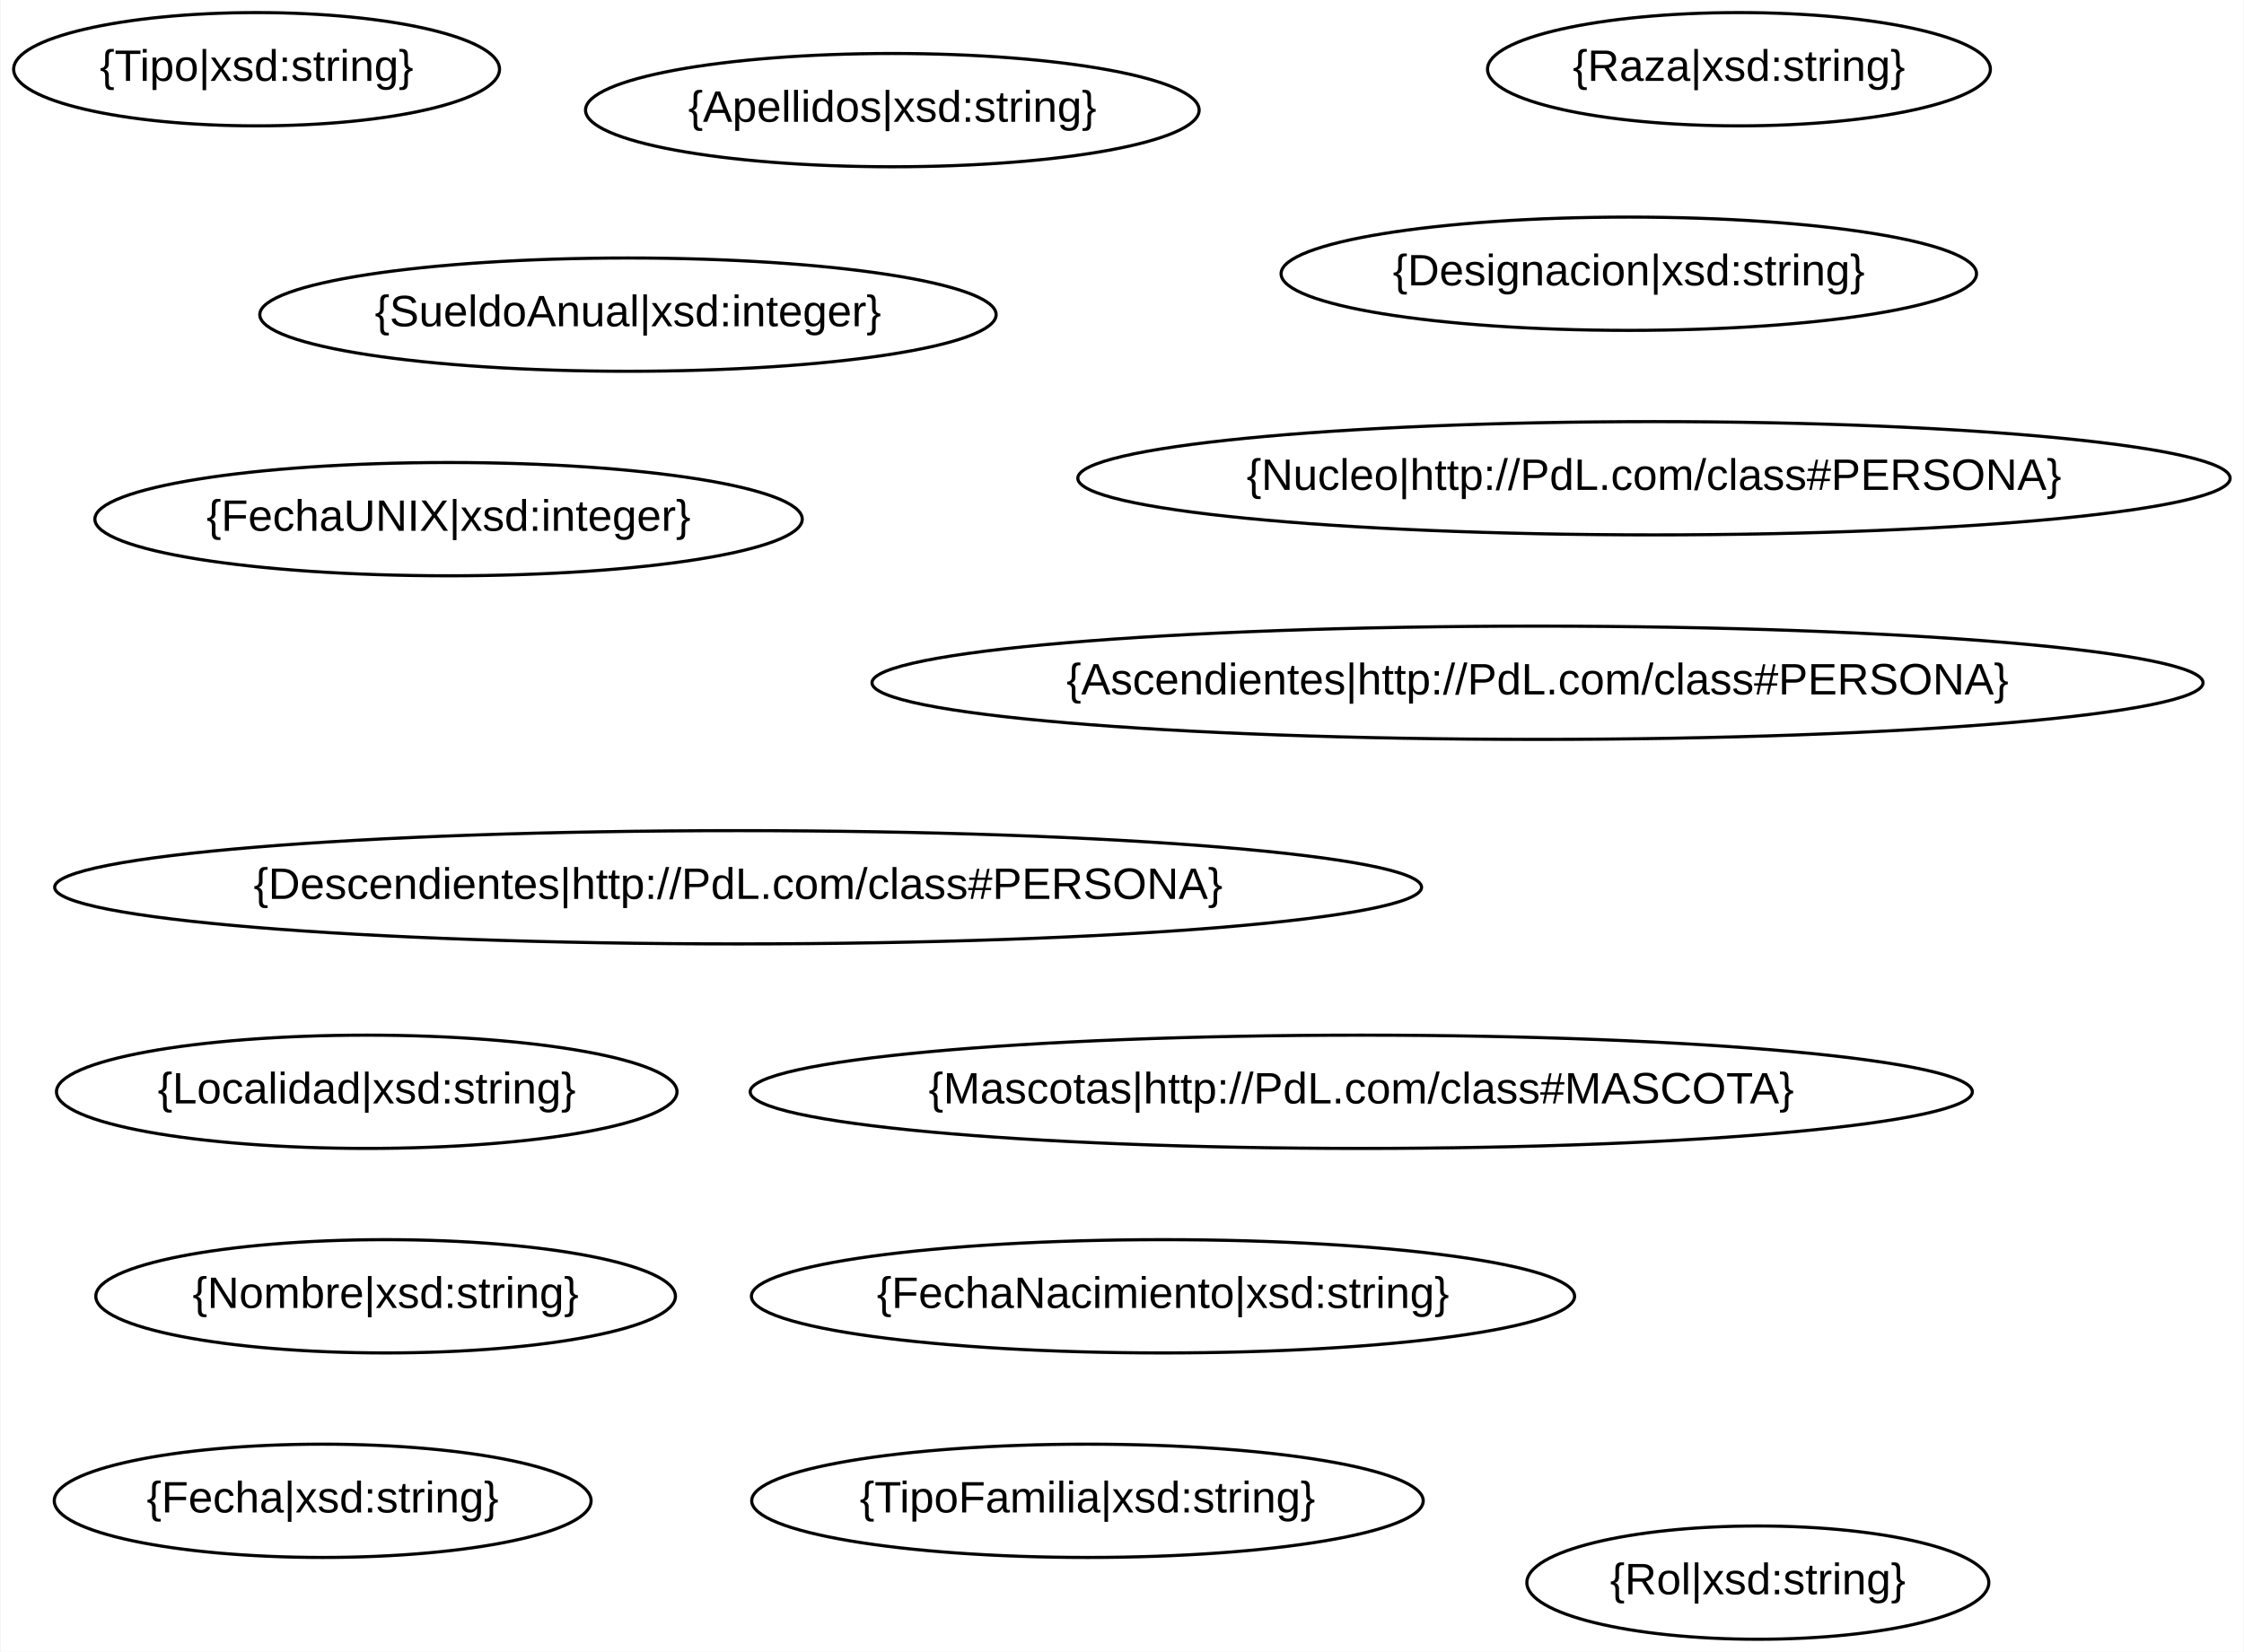
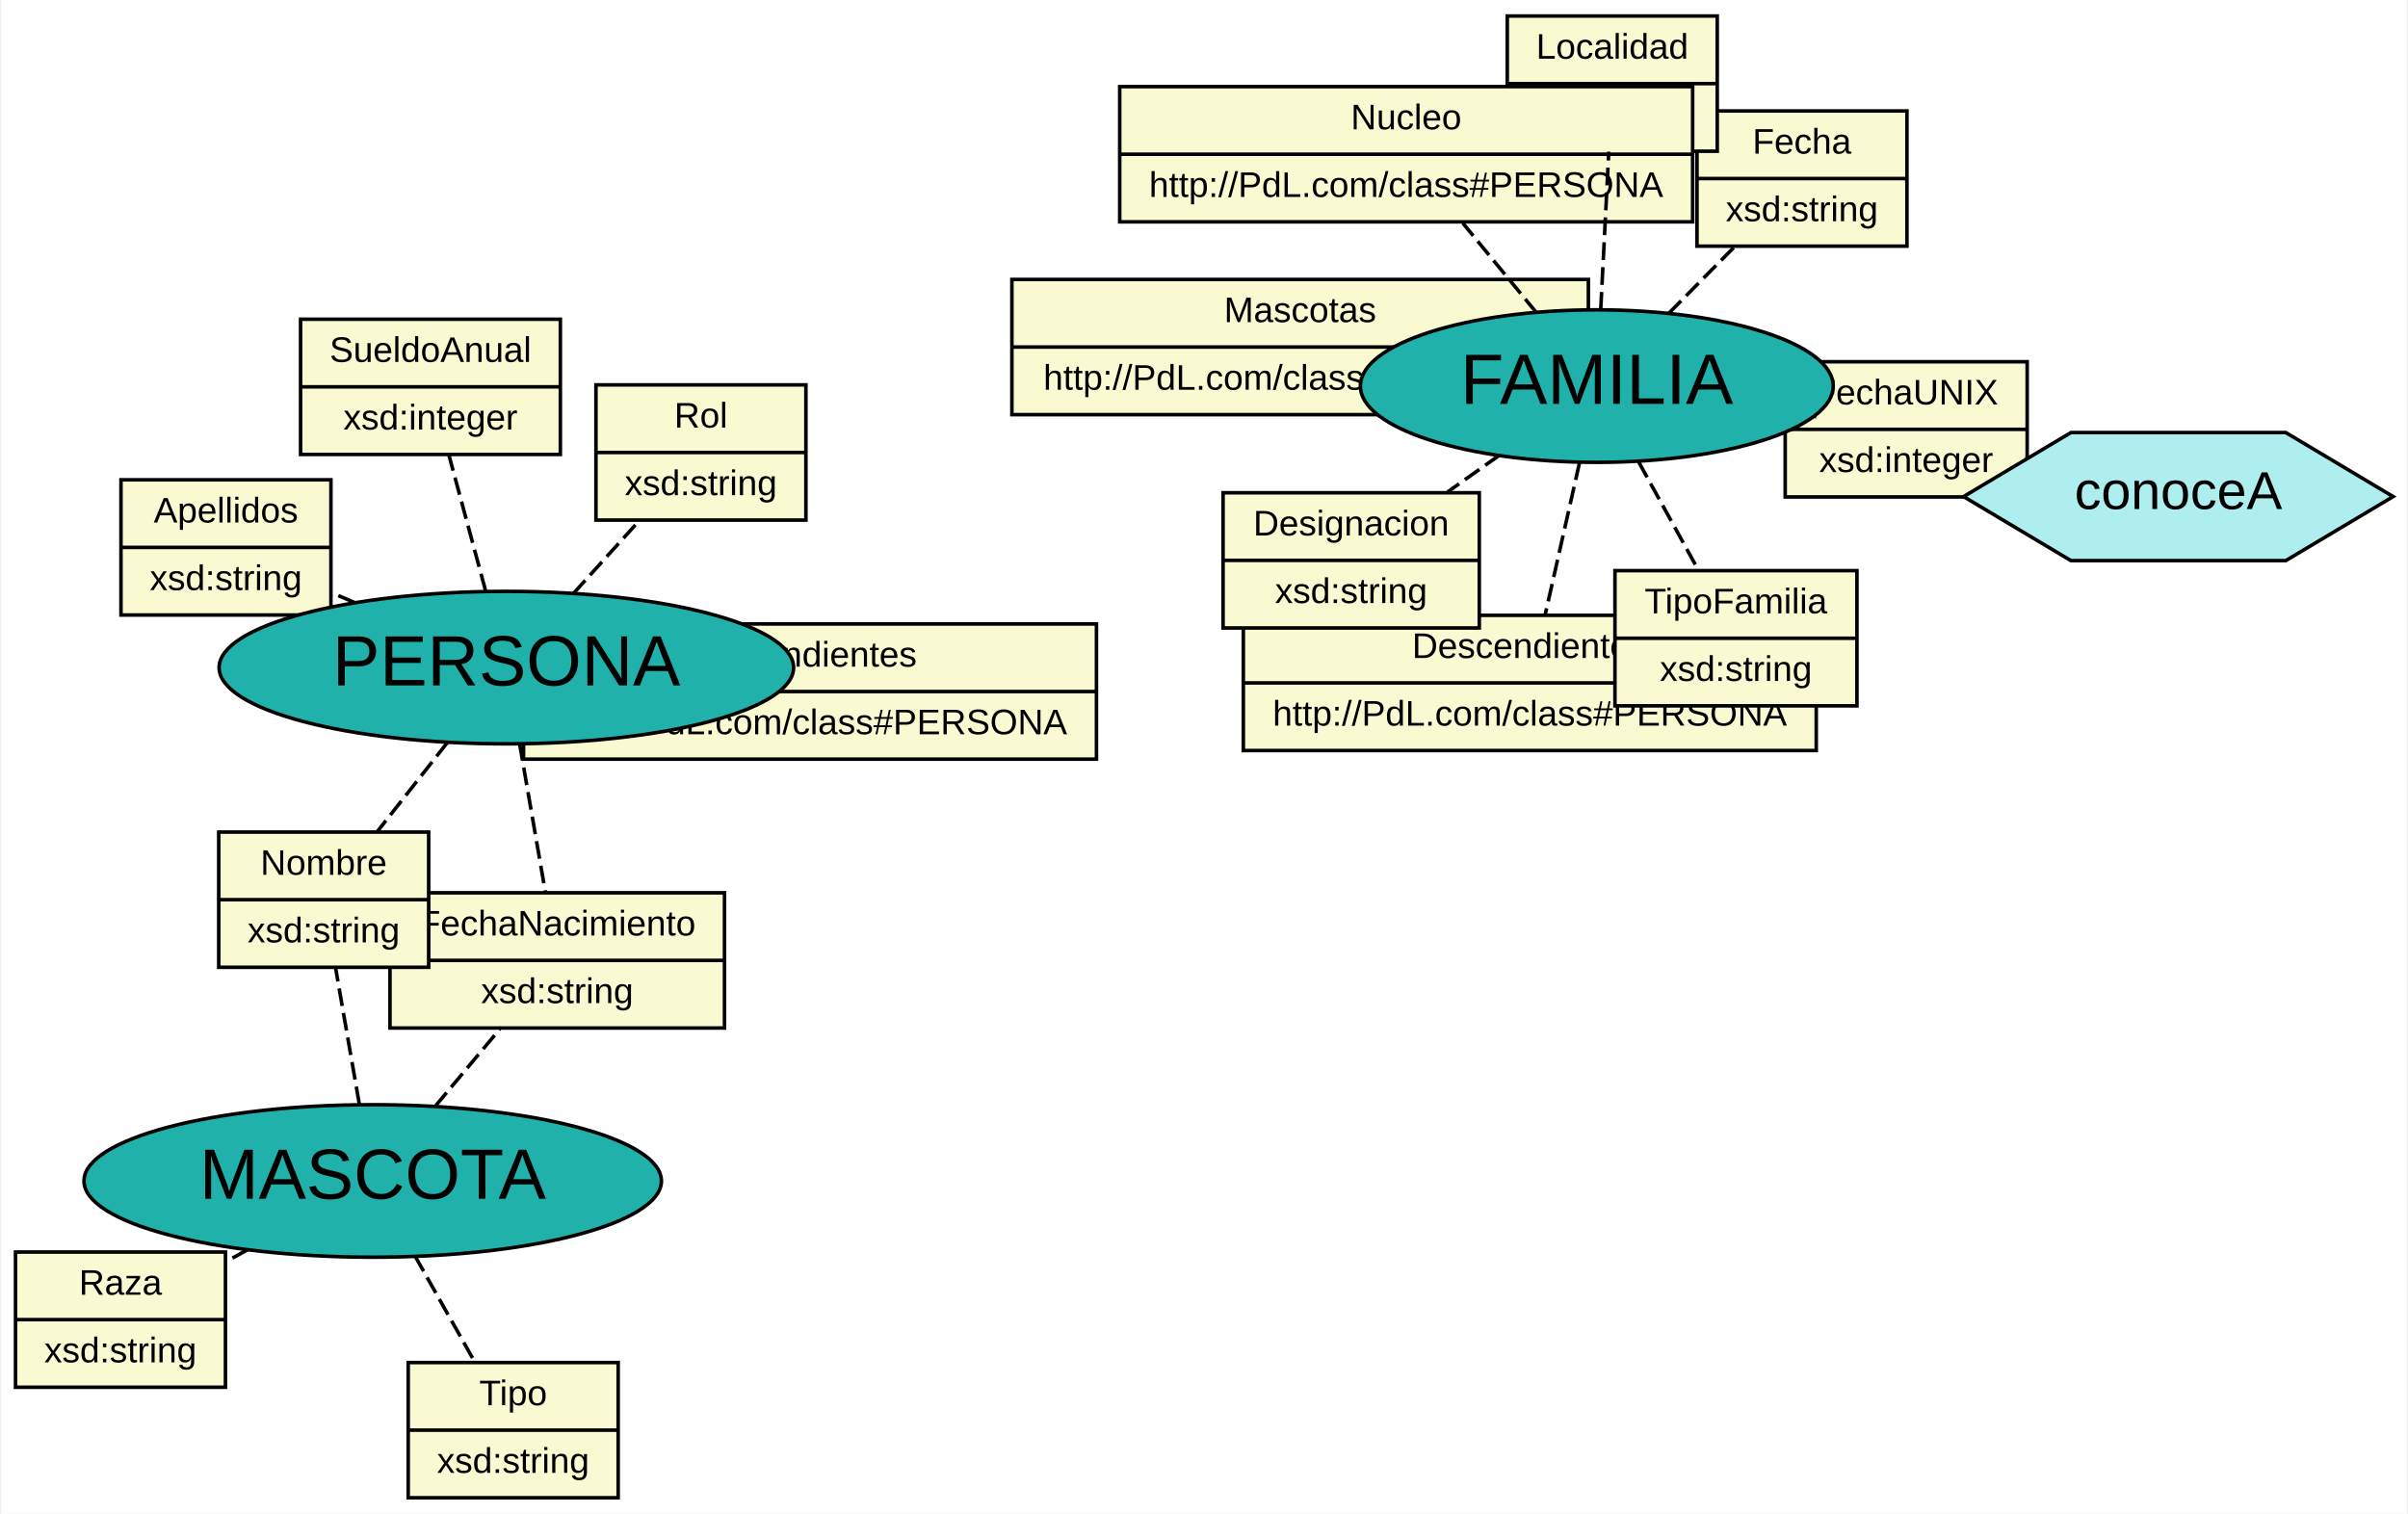
- <svg xmlns="http://www.w3.org/2000/svg" width="713pt" height="525pt" viewBox="0.00 0.00 712.63 525.00">
-   <g id="graph0" class="graph" transform="scale(1 1) rotate(0) translate(238.343 274)">
-     <polygon fill="white" stroke="none" points="-238.343,251 -238.343,-274 474.284,-274 474.284,251 -238.343,251" />
+ <svg xmlns="http://www.w3.org/2000/svg" width="676pt" height="425pt" viewBox="0.00 0.00 675.97 425.43">
+   <g id="graph0" class="graph" transform="scale(1 1) rotate(0) translate(4 421.431)">
+     <polygon fill="#ffffff" stroke="transparent" points="-4,4 -4,-421.431 671.971,-421.431 671.971,4 -4,4" />
    <g id="node1" class="node">
-       <ellipse fill="none" stroke="black" cx="45" cy="-239" rx="97.483" ry="18" />
-       <text text-anchor="middle" x="45" y="-235.3" font-family="Arial" font-size="14.00">{Apellidos|xsd:string}</text>
+       <polygon fill="#fafad2" stroke="#000000" points="29.639,-248.587 29.639,-286.587 88.639,-286.587 88.639,-248.587 29.639,-248.587" />
+       <text text-anchor="middle" x="59.139" y="-274.587" font-family="Arial" font-size="10.00" fill="#000000">Apellidos</text>
+       <polyline fill="none" stroke="#000000" points="29.639,-267.587 88.639,-267.587 " />
+       <text text-anchor="middle" x="59.139" y="-255.587" font-family="Arial" font-size="10.00" fill="#000000">xsd:string</text>
    </g>
    <g id="node2" class="node">
-       <ellipse fill="none" stroke="black" cx="-136" cy="203" rx="85.285" ry="18" />
-       <text text-anchor="middle" x="-136" y="206.7" font-family="Arial" font-size="14.00">{Fecha|xsd:string}</text>
+       <polygon fill="#fafad2" stroke="#000000" points="280,-304.896 280,-342.896 442,-342.896 442,-304.896 280,-304.896" />
+       <text text-anchor="middle" x="361" y="-330.896" font-family="Arial" font-size="10.00" fill="#000000">Mascotas</text>
+       <polyline fill="none" stroke="#000000" points="280,-323.896 442,-323.896 " />
+       <text text-anchor="middle" x="361" y="-311.896" font-family="Arial" font-size="10.00" fill="#000000">http://PdL.com/class#MASCOTA</text>
    </g>
    <g id="node3" class="node">
-       <ellipse fill="none" stroke="black" cx="-4" cy="8" rx="217.162" ry="18" />
-       <text text-anchor="middle" x="-4" y="11.7" font-family="Arial" font-size="14.00">{Descendientes|http://PdL.com/class#PERSONA}</text>
+       <polygon fill="#fafad2" stroke="#000000" points="472.522,-352.25 472.522,-390.25 531.521,-390.25 531.521,-352.25 472.522,-352.25" />
+       <text text-anchor="middle" x="502.022" y="-378.25" font-family="Arial" font-size="10.00" fill="#000000">Fecha</text>
+       <polyline fill="none" stroke="#000000" points="472.522,-371.25 531.521,-371.25 " />
+       <text text-anchor="middle" x="502.022" y="-359.25" font-family="Arial" font-size="10.00" fill="#000000">xsd:string</text>
    </g>
    <g id="node4" class="node">
-       <ellipse fill="none" stroke="black" cx="314" cy="-252" rx="79.886" ry="18" />
-       <text text-anchor="middle" x="314" y="-248.3" font-family="Arial" font-size="14.00">{Raza|xsd:string}</text>
+       <polygon fill="#fafad2" stroke="#000000" points="105.235,-132.516 105.235,-170.516 199.235,-170.516 199.235,-132.516 105.235,-132.516" />
+       <text text-anchor="middle" x="152.235" y="-158.516" font-family="Arial" font-size="10.00" fill="#000000">FechaNacimiento</text>
+       <polyline fill="none" stroke="#000000" points="105.235,-151.516 199.235,-151.516 " />
+       <text text-anchor="middle" x="152.235" y="-139.516" font-family="Arial" font-size="10.00" fill="#000000">xsd:string</text>
    </g>
    <g id="node5" class="node">
-       <ellipse fill="none" stroke="black" cx="-96" cy="-109" rx="112.38" ry="18" />
-       <text text-anchor="middle" x="-96" y="-105.3" font-family="Arial" font-size="14.00">{FechaUNIX|xsd:integer}</text>
+       <polygon fill="#fafad2" stroke="#000000" points="110.358,-.5 110.358,-38.5 169.358,-38.5 169.358,-.5 110.358,-.5" />
+       <text text-anchor="middle" x="139.858" y="-26.5" font-family="Arial" font-size="10.00" fill="#000000">Tipo</text>
+       <polyline fill="none" stroke="#000000" points="110.358,-19.5 169.358,-19.5 " />
+       <text text-anchor="middle" x="139.858" y="-7.5" font-family="Arial" font-size="10.00" fill="#000000">xsd:string</text>
    </g>
    <g id="node6" class="node">
-       <ellipse fill="none" stroke="black" cx="287" cy="-122" rx="183.068" ry="18" />
-       <text text-anchor="middle" x="287" y="-118.3" font-family="Arial" font-size="14.00">{Nucleo|http://PdL.com/class#PERSONA}</text>
+       <polygon fill="#fafad2" stroke="#000000" points="345.036,-210.5 345.036,-248.5 506.036,-248.5 506.036,-210.5 345.036,-210.5" />
+       <text text-anchor="middle" x="425.536" y="-236.5" font-family="Arial" font-size="10.00" fill="#000000">Descendientes</text>
+       <polyline fill="none" stroke="#000000" points="345.036,-229.5 506.036,-229.5 " />
+       <text text-anchor="middle" x="425.536" y="-217.5" font-family="Arial" font-size="10.00" fill="#000000">http://PdL.com/class#PERSONA</text>
    </g>
    <g id="node7" class="node">
-       <ellipse fill="none" stroke="black" cx="250" cy="-57" rx="211.463" ry="18" />
-       <text text-anchor="middle" x="250" y="-53.3" font-family="Arial" font-size="14.00">{Ascendientes|http://PdL.com/class#PERSONA}</text>
+       <polygon fill="#fafad2" stroke="#000000" points="0,-31.555 0,-69.555 59,-69.555 59,-31.555 0,-31.555" />
+       <text text-anchor="middle" x="29.5" y="-57.555" font-family="Arial" font-size="10.00" fill="#000000">Raza</text>
+       <polyline fill="none" stroke="#000000" points="0,-50.555 59,-50.555 " />
+       <text text-anchor="middle" x="29.5" y="-38.555" font-family="Arial" font-size="10.00" fill="#000000">xsd:string</text>
    </g>
    <g id="node8" class="node">
-       <ellipse fill="none" stroke="black" cx="279" cy="-187" rx="110.48" ry="18" />
-       <text text-anchor="middle" x="279" y="-183.3" font-family="Arial" font-size="14.00">{Designacion|xsd:string}</text>
+       <polygon fill="#fafad2" stroke="#000000" points="419.213,-378.931 419.213,-416.931 478.213,-416.931 478.213,-378.931 419.213,-378.931" />
+       <text text-anchor="middle" x="448.713" y="-404.931" font-family="Arial" font-size="10.00" fill="#000000">Localidad</text>
+       <polyline fill="none" stroke="#000000" points="419.213,-397.931 478.213,-397.931 " />
+       <text text-anchor="middle" x="448.713" y="-385.931" font-family="Arial" font-size="10.00" fill="#000000">xsd:string</text>
    </g>
    <g id="node9" class="node">
-       <ellipse fill="none" stroke="black" cx="107" cy="203" rx="106.681" ry="18" />
-       <text text-anchor="middle" x="107" y="206.7" font-family="Arial" font-size="14.00">{TipoFamilia|xsd:string}</text>
+       <polygon fill="#fafad2" stroke="#000000" points="163.113,-275.262 163.113,-313.262 222.113,-313.262 222.113,-275.262 163.113,-275.262" />
+       <text text-anchor="middle" x="192.613" y="-301.262" font-family="Arial" font-size="10.00" fill="#000000">Rol</text>
+       <polyline fill="none" stroke="#000000" points="163.113,-294.262 222.113,-294.262 " />
+       <text text-anchor="middle" x="192.613" y="-282.262" font-family="Arial" font-size="10.00" fill="#000000">xsd:string</text>
    </g>
    <g id="node10" class="node">
-       <ellipse fill="none" stroke="black" cx="194" cy="73" rx="194.166" ry="18" />
-       <text text-anchor="middle" x="194" y="76.7" font-family="Arial" font-size="14.00">{Mascotas|http://PdL.com/class#MASCOTA}</text>
+       <polygon fill="#fafad2" stroke="#000000" points="80.111,-293.711 80.111,-331.711 153.111,-331.711 153.111,-293.711 80.111,-293.711" />
+       <text text-anchor="middle" x="116.611" y="-319.711" font-family="Arial" font-size="10.00" fill="#000000">SueldoAnual</text>
+       <polyline fill="none" stroke="#000000" points="80.111,-312.711 153.111,-312.711 " />
+       <text text-anchor="middle" x="116.611" y="-300.711" font-family="Arial" font-size="10.00" fill="#000000">xsd:integer</text>
    </g>
    <g id="node11" class="node">
-       <ellipse fill="none" stroke="black" cx="131" cy="138" rx="130.777" ry="18" />
-       <text text-anchor="middle" x="131" y="141.7" font-family="Arial" font-size="14.00">{FechaNacimiento|xsd:string}</text>
+       <polygon fill="#fafad2" stroke="#000000" points="497.308,-281.765 497.308,-319.765 565.308,-319.765 565.308,-281.765 497.308,-281.765" />
+       <text text-anchor="middle" x="531.308" y="-307.765" font-family="Arial" font-size="10.00" fill="#000000">FechaUNIX</text>
+       <polyline fill="none" stroke="#000000" points="497.308,-300.765 565.308,-300.765 " />
+       <text text-anchor="middle" x="531.308" y="-288.765" font-family="Arial" font-size="10.00" fill="#000000">xsd:integer</text>
    </g>
    <g id="node12" class="node">
-       <ellipse fill="none" stroke="black" cx="-157" cy="-252" rx="77.187" ry="18" />
-       <text text-anchor="middle" x="-157" y="-248.3" font-family="Arial" font-size="14.00">{Tipo|xsd:string}</text>
+       <polygon fill="#fafad2" stroke="#000000" points="310.297,-359.084 310.297,-397.084 471.297,-397.084 471.297,-359.084 310.297,-359.084" />
+       <text text-anchor="middle" x="390.797" y="-385.084" font-family="Arial" font-size="10.00" fill="#000000">Nucleo</text>
+       <polyline fill="none" stroke="#000000" points="310.297,-378.084 471.297,-378.084 " />
+       <text text-anchor="middle" x="390.797" y="-366.084" font-family="Arial" font-size="10.00" fill="#000000">http://PdL.com/class#PERSONA</text>
    </g>
    <g id="node13" class="node">
-       <ellipse fill="none" stroke="black" cx="-122" cy="73" rx="98.583" ry="18" />
-       <text text-anchor="middle" x="-122" y="76.7" font-family="Arial" font-size="14.00">{Localidad|xsd:string}</text>
+       <polygon fill="#fafad2" stroke="#000000" points="57.106,-149.582 57.106,-187.582 116.106,-187.582 116.106,-149.582 57.106,-149.582" />
+       <text text-anchor="middle" x="86.606" y="-175.582" font-family="Arial" font-size="10.00" fill="#000000">Nombre</text>
+       <polyline fill="none" stroke="#000000" points="57.106,-168.582 116.106,-168.582 " />
+       <text text-anchor="middle" x="86.606" y="-156.582" font-family="Arial" font-size="10.00" fill="#000000">xsd:string</text>
    </g>
    <g id="node14" class="node">
-       <ellipse fill="none" stroke="black" cx="320" cy="229" rx="73.387" ry="18" />
-       <text text-anchor="middle" x="320" y="232.7" font-family="Arial" font-size="14.00">{Rol|xsd:string}</text>
+       <polygon fill="#fafad2" stroke="#000000" points="142.765,-208.077 142.765,-246.077 303.765,-246.077 303.765,-208.077 142.765,-208.077" />
+       <text text-anchor="middle" x="223.265" y="-234.077" font-family="Arial" font-size="10.00" fill="#000000">Ascendientes</text>
+       <polyline fill="none" stroke="#000000" points="142.765,-227.077 303.765,-227.077 " />
+       <text text-anchor="middle" x="223.265" y="-215.077" font-family="Arial" font-size="10.00" fill="#000000">http://PdL.com/class#PERSONA</text>
    </g>
    <g id="node15" class="node">
-       <ellipse fill="none" stroke="black" cx="-39" cy="-174" rx="116.979" ry="18" />
-       <text text-anchor="middle" x="-39" y="-170.3" font-family="Arial" font-size="14.00">{SueldoAnual|xsd:integer}</text>
+       <polygon fill="#fafad2" stroke="#000000" points="339.345,-244.944 339.345,-282.944 411.345,-282.944 411.345,-244.944 339.345,-244.944" />
+       <text text-anchor="middle" x="375.345" y="-270.944" font-family="Arial" font-size="10.00" fill="#000000">Designacion</text>
+       <polyline fill="none" stroke="#000000" points="339.345,-263.944 411.345,-263.944 " />
+       <text text-anchor="middle" x="375.345" y="-251.944" font-family="Arial" font-size="10.00" fill="#000000">xsd:string</text>
    </g>
    <g id="node16" class="node">
-       <ellipse fill="none" stroke="black" cx="-116" cy="138" rx="92.084" ry="18" />
-       <text text-anchor="middle" x="-116" y="141.7" font-family="Arial" font-size="14.00">{Nombre|xsd:string}</text>
+       <polygon fill="#fafad2" stroke="#000000" points="449.471,-223.056 449.471,-261.056 517.471,-261.056 517.471,-223.056 449.471,-223.056" />
+       <text text-anchor="middle" x="483.471" y="-249.056" font-family="Arial" font-size="10.00" fill="#000000">TipoFamilia</text>
+       <polyline fill="none" stroke="#000000" points="449.471,-242.056 517.471,-242.056 " />
+       <text text-anchor="middle" x="483.471" y="-230.056" font-family="Arial" font-size="10.00" fill="#000000">xsd:string</text>
+     </g>
+     <g id="node17" class="node">
+       <ellipse fill="#20b2aa" stroke="#000000" cx="137.938" cy="-233.806" rx="80.721" ry="21.429" />
+       <text text-anchor="middle" x="137.938" y="-228.806" font-family="Arial" font-size="20.00" fill="#000000">PERSONA</text>
+     </g>
+     <g id="edge2" class="edge">
+       <path fill="none" stroke="#000000" stroke-dasharray="5,2" d="M95.31,-252.081C93.134,-253.014 90.971,-253.941 88.849,-254.851" />
+     </g>
+     <g id="edge4" class="edge">
+       <path fill="none" stroke="#000000" stroke-dasharray="5,2" d="M141.619,-212.614C143.87,-199.662 146.725,-183.228 148.907,-170.667" />
+     </g>
+     <g id="edge3" class="edge">
+       <path fill="none" stroke="#000000" stroke-dasharray="5,2" d="M156.754,-254.612C162.808,-261.306 169.482,-268.686 175.414,-275.245" />
+     </g>
+     <g id="edge5" class="edge">
+       <path fill="none" stroke="#000000" stroke-dasharray="5,2" d="M132.11,-255.367C128.879,-267.322 124.896,-282.058 121.777,-293.598" />
+     </g>
+     <g id="edge1" class="edge">
+       <path fill="none" stroke="#000000" stroke-dasharray="5,2" d="M121.413,-212.81C115.083,-204.766 107.898,-195.638 101.708,-187.772" />
+     </g>
+     <g id="edge6" class="edge">
+       <path fill="none" stroke="#000000" stroke-dasharray="5,2" d="M215.39,-227.698C215.543,-227.686 215.693,-227.674 215.842,-227.662" />
+     </g>
+     <g id="node18" class="node">
+       <ellipse fill="#20b2aa" stroke="#000000" cx="100.379" cy="-89.53" rx="81.135" ry="21.429" />
+       <text text-anchor="middle" x="100.379" y="-84.53" font-family="Arial" font-size="20.00" fill="#000000">MASCOTA</text>
+     </g>
+     <g id="edge10" class="edge">
+       <path fill="none" stroke="#000000" stroke-dasharray="5,2" d="M117.935,-110.516C123.812,-117.54 130.331,-125.333 136.094,-132.222" />
+     </g>
+     <g id="edge7" class="edge">
+       <path fill="none" stroke="#000000" stroke-dasharray="5,2" d="M112.224,-68.519C117.585,-59.011 123.874,-47.853 129.098,-38.587" />
+     </g>
+     <g id="edge9" class="edge">
+       <path fill="none" stroke="#000000" stroke-dasharray="5,2" d="M65.355,-70.271C63.262,-69.121 61.168,-67.969 59.1,-66.832" />
+     </g>
+     <g id="edge8" class="edge">
+       <path fill="none" stroke="#000000" stroke-dasharray="5,2" d="M96.616,-111.132C94.529,-123.109 91.957,-137.872 89.942,-149.434" />
+     </g>
+     <g id="node19" class="node">
+       <ellipse fill="#20b2aa" stroke="#000000" cx="444.37" cy="-312.925" rx="66.436" ry="21.429" />
+       <text text-anchor="middle" x="444.37" y="-307.925" font-family="Arial" font-size="20.00" fill="#000000">FAMILIA</text>
+     </g>
+     <g id="edge18" class="edge">
+       <path fill="none" stroke="#000000" stroke-dasharray="5,2" d="M382.905,-321.014C382.807,-321.027 382.709,-321.039 382.612,-321.052" />
+     </g>
+     <g id="edge12" class="edge">
+       <path fill="none" stroke="#000000" stroke-dasharray="5,2" d="M464.534,-333.324C470.509,-339.369 477.03,-345.967 482.935,-351.94" />
+     </g>
+     <g id="edge17" class="edge">
+       <path fill="none" stroke="#000000" stroke-dasharray="5,2" d="M439.52,-291.441C436.533,-278.213 432.738,-261.404 429.856,-248.635" />
+     </g>
+     <g id="edge13" class="edge">
+       <path fill="none" stroke="#000000" stroke-dasharray="5,2" d="M445.466,-334.376C446.165,-348.049 447.062,-365.611 447.736,-378.808" />
+     </g>
+     <g id="edge11" class="edge">
+       <path fill="none" stroke="#000000" stroke-dasharray="5,2" d="M505.694,-304.348C505.807,-304.332 505.919,-304.316 506.031,-304.3" />
+     </g>
+     <g id="edge16" class="edge">
+       <path fill="none" stroke="#000000" stroke-dasharray="5,2" d="M427.419,-333.542C420.798,-341.595 413.245,-350.781 406.726,-358.711" />
+     </g>
+     <g id="edge15" class="edge">
+       <path fill="none" stroke="#000000" stroke-dasharray="5,2" d="M417.09,-293.567C412.266,-290.144 407.245,-286.581 402.427,-283.162" />
+     </g>
+     <g id="edge14" class="edge">
+       <path fill="none" stroke="#000000" stroke-dasharray="5,2" d="M456.102,-291.662C461.411,-282.04 467.64,-270.749 472.814,-261.372" />
+     </g>
+     <g id="node20" class="node">
+       <polygon fill="#afeeee" stroke="#000000" points="668.15,-281.868 637.971,-299.868 577.613,-299.868 547.434,-281.868 577.613,-263.868 637.971,-263.868 668.15,-281.868" />
+       <text text-anchor="middle" x="607.792" y="-278.368" font-family="Arial" font-size="15.00" fill="#000000">conoceA</text>
+     </g>
+     <g id="edge19" class="edge">
+       <path fill="none" stroke="#000000" stroke-dasharray="5,2" d="M565.078,-292.421C564.941,-292.455 564.804,-292.489 564.668,-292.523" />
    </g>
  </g>
</svg>
